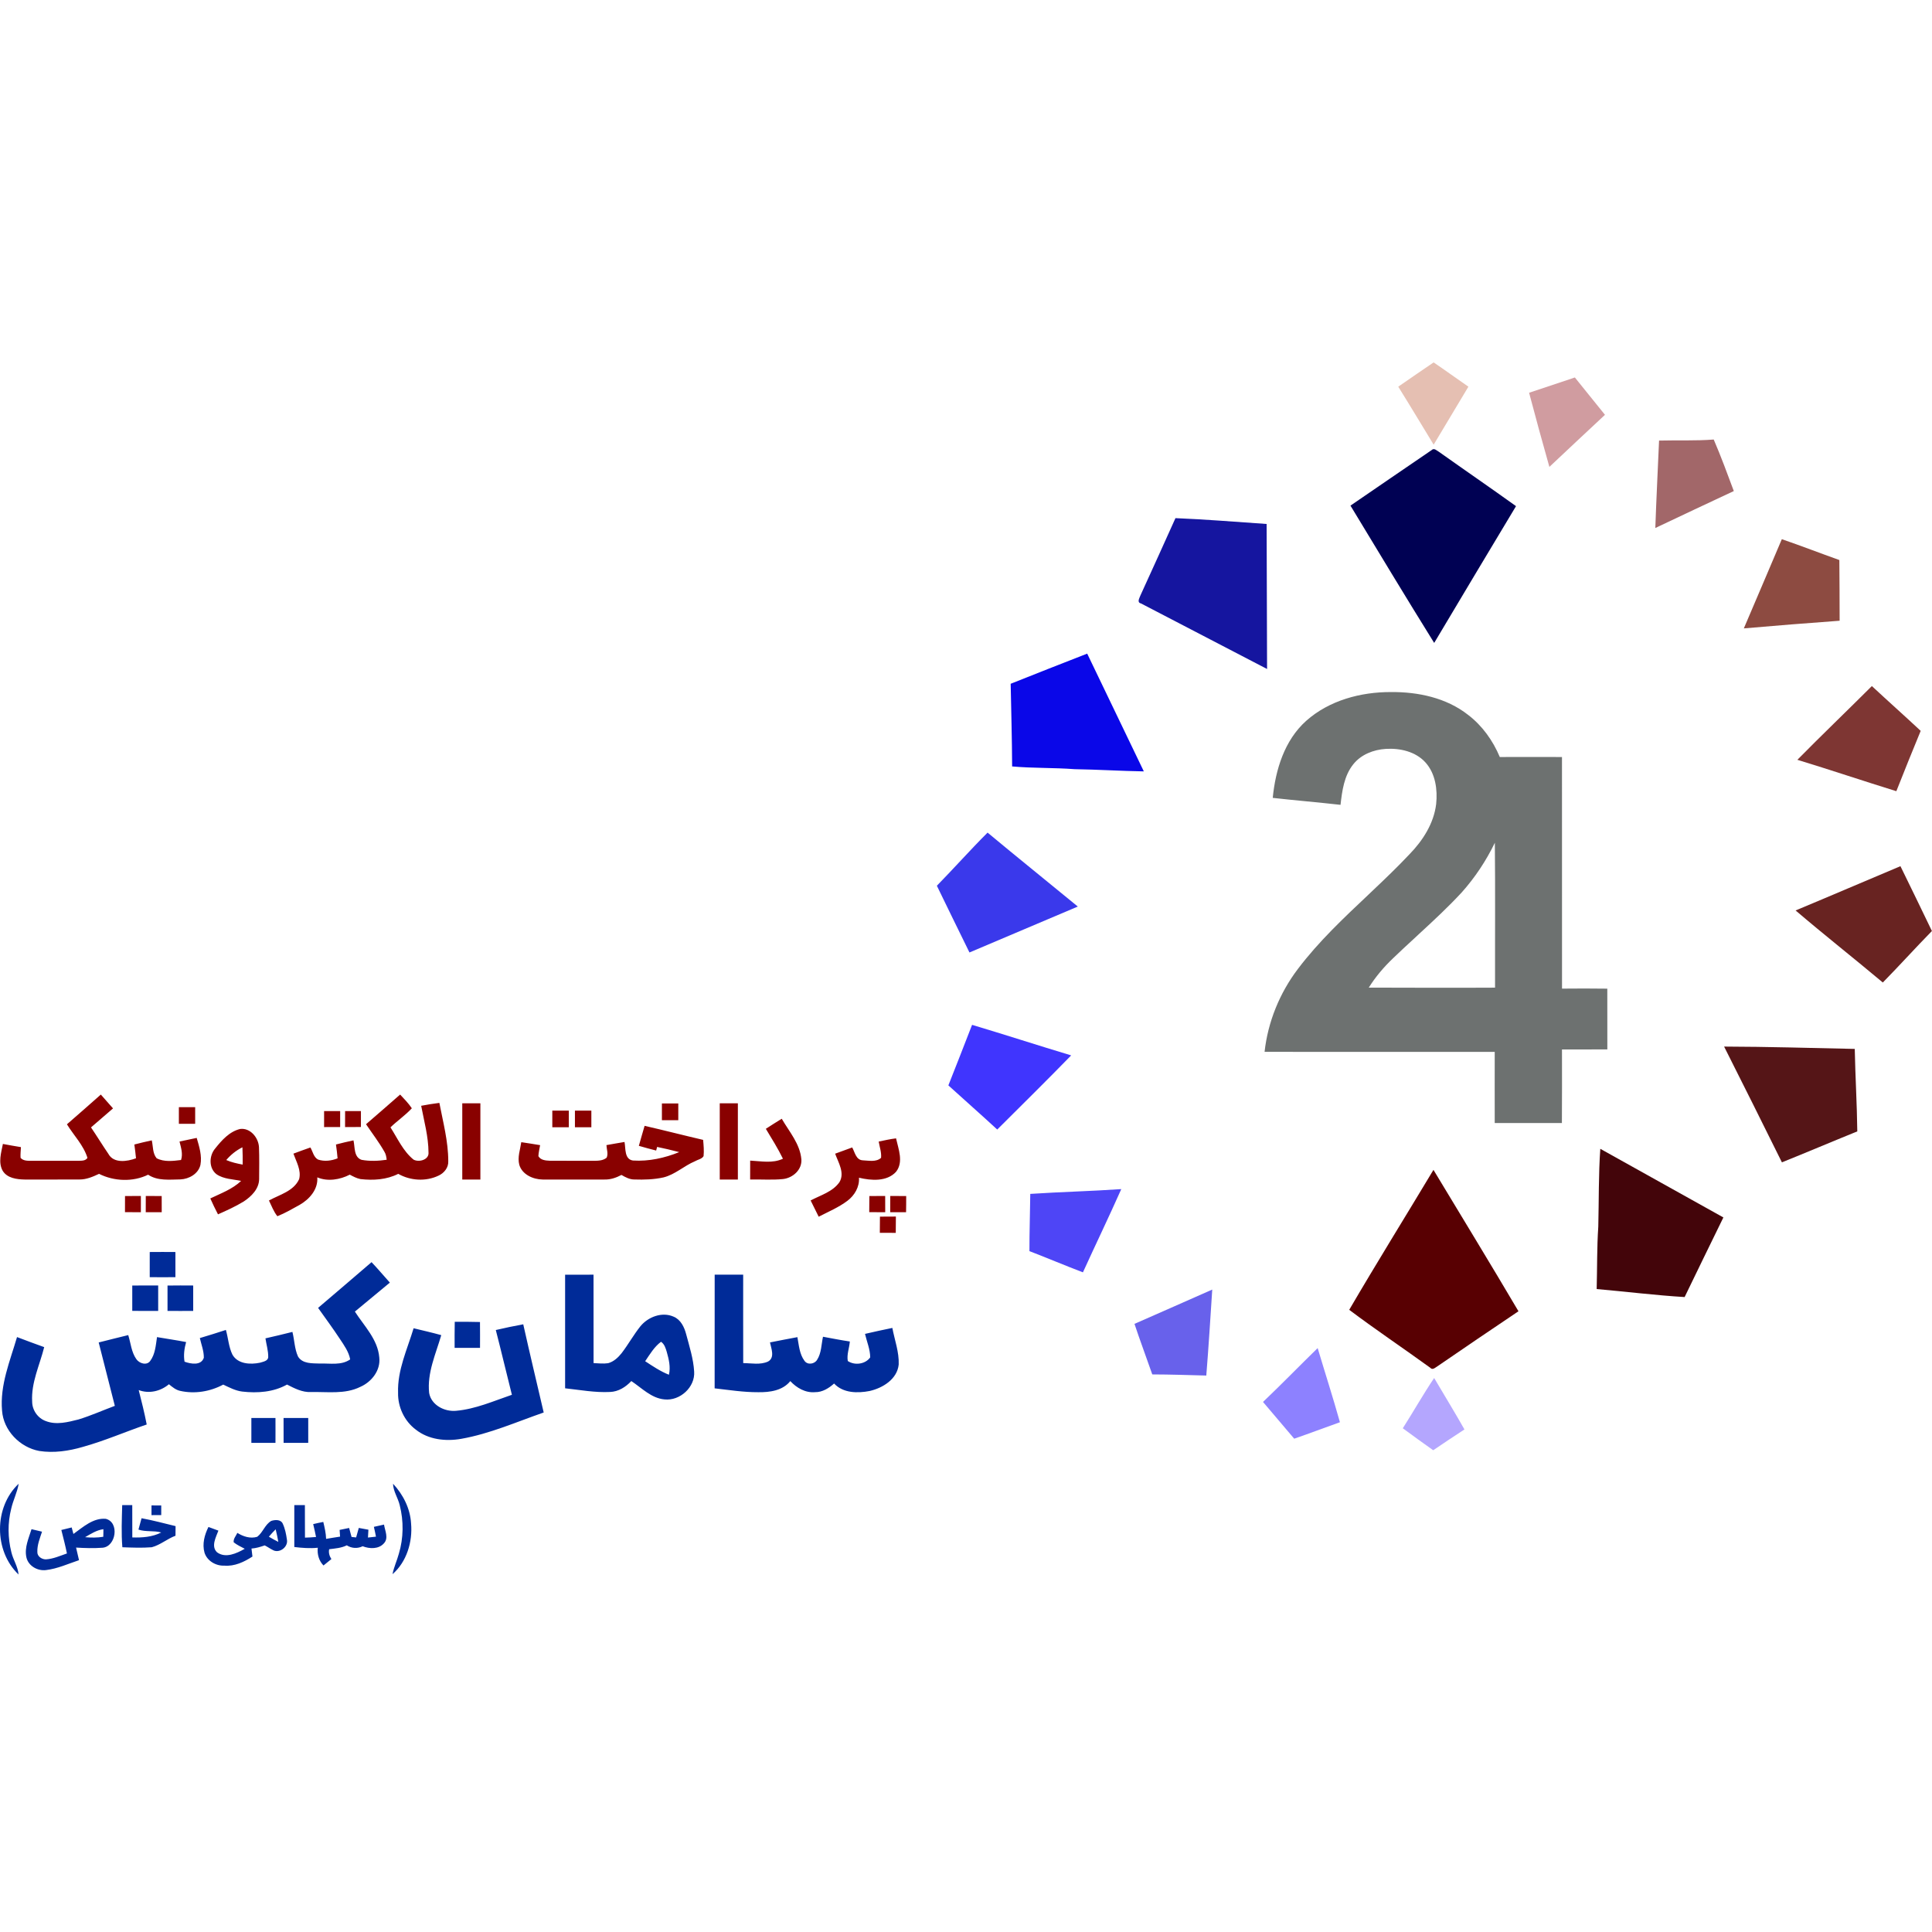
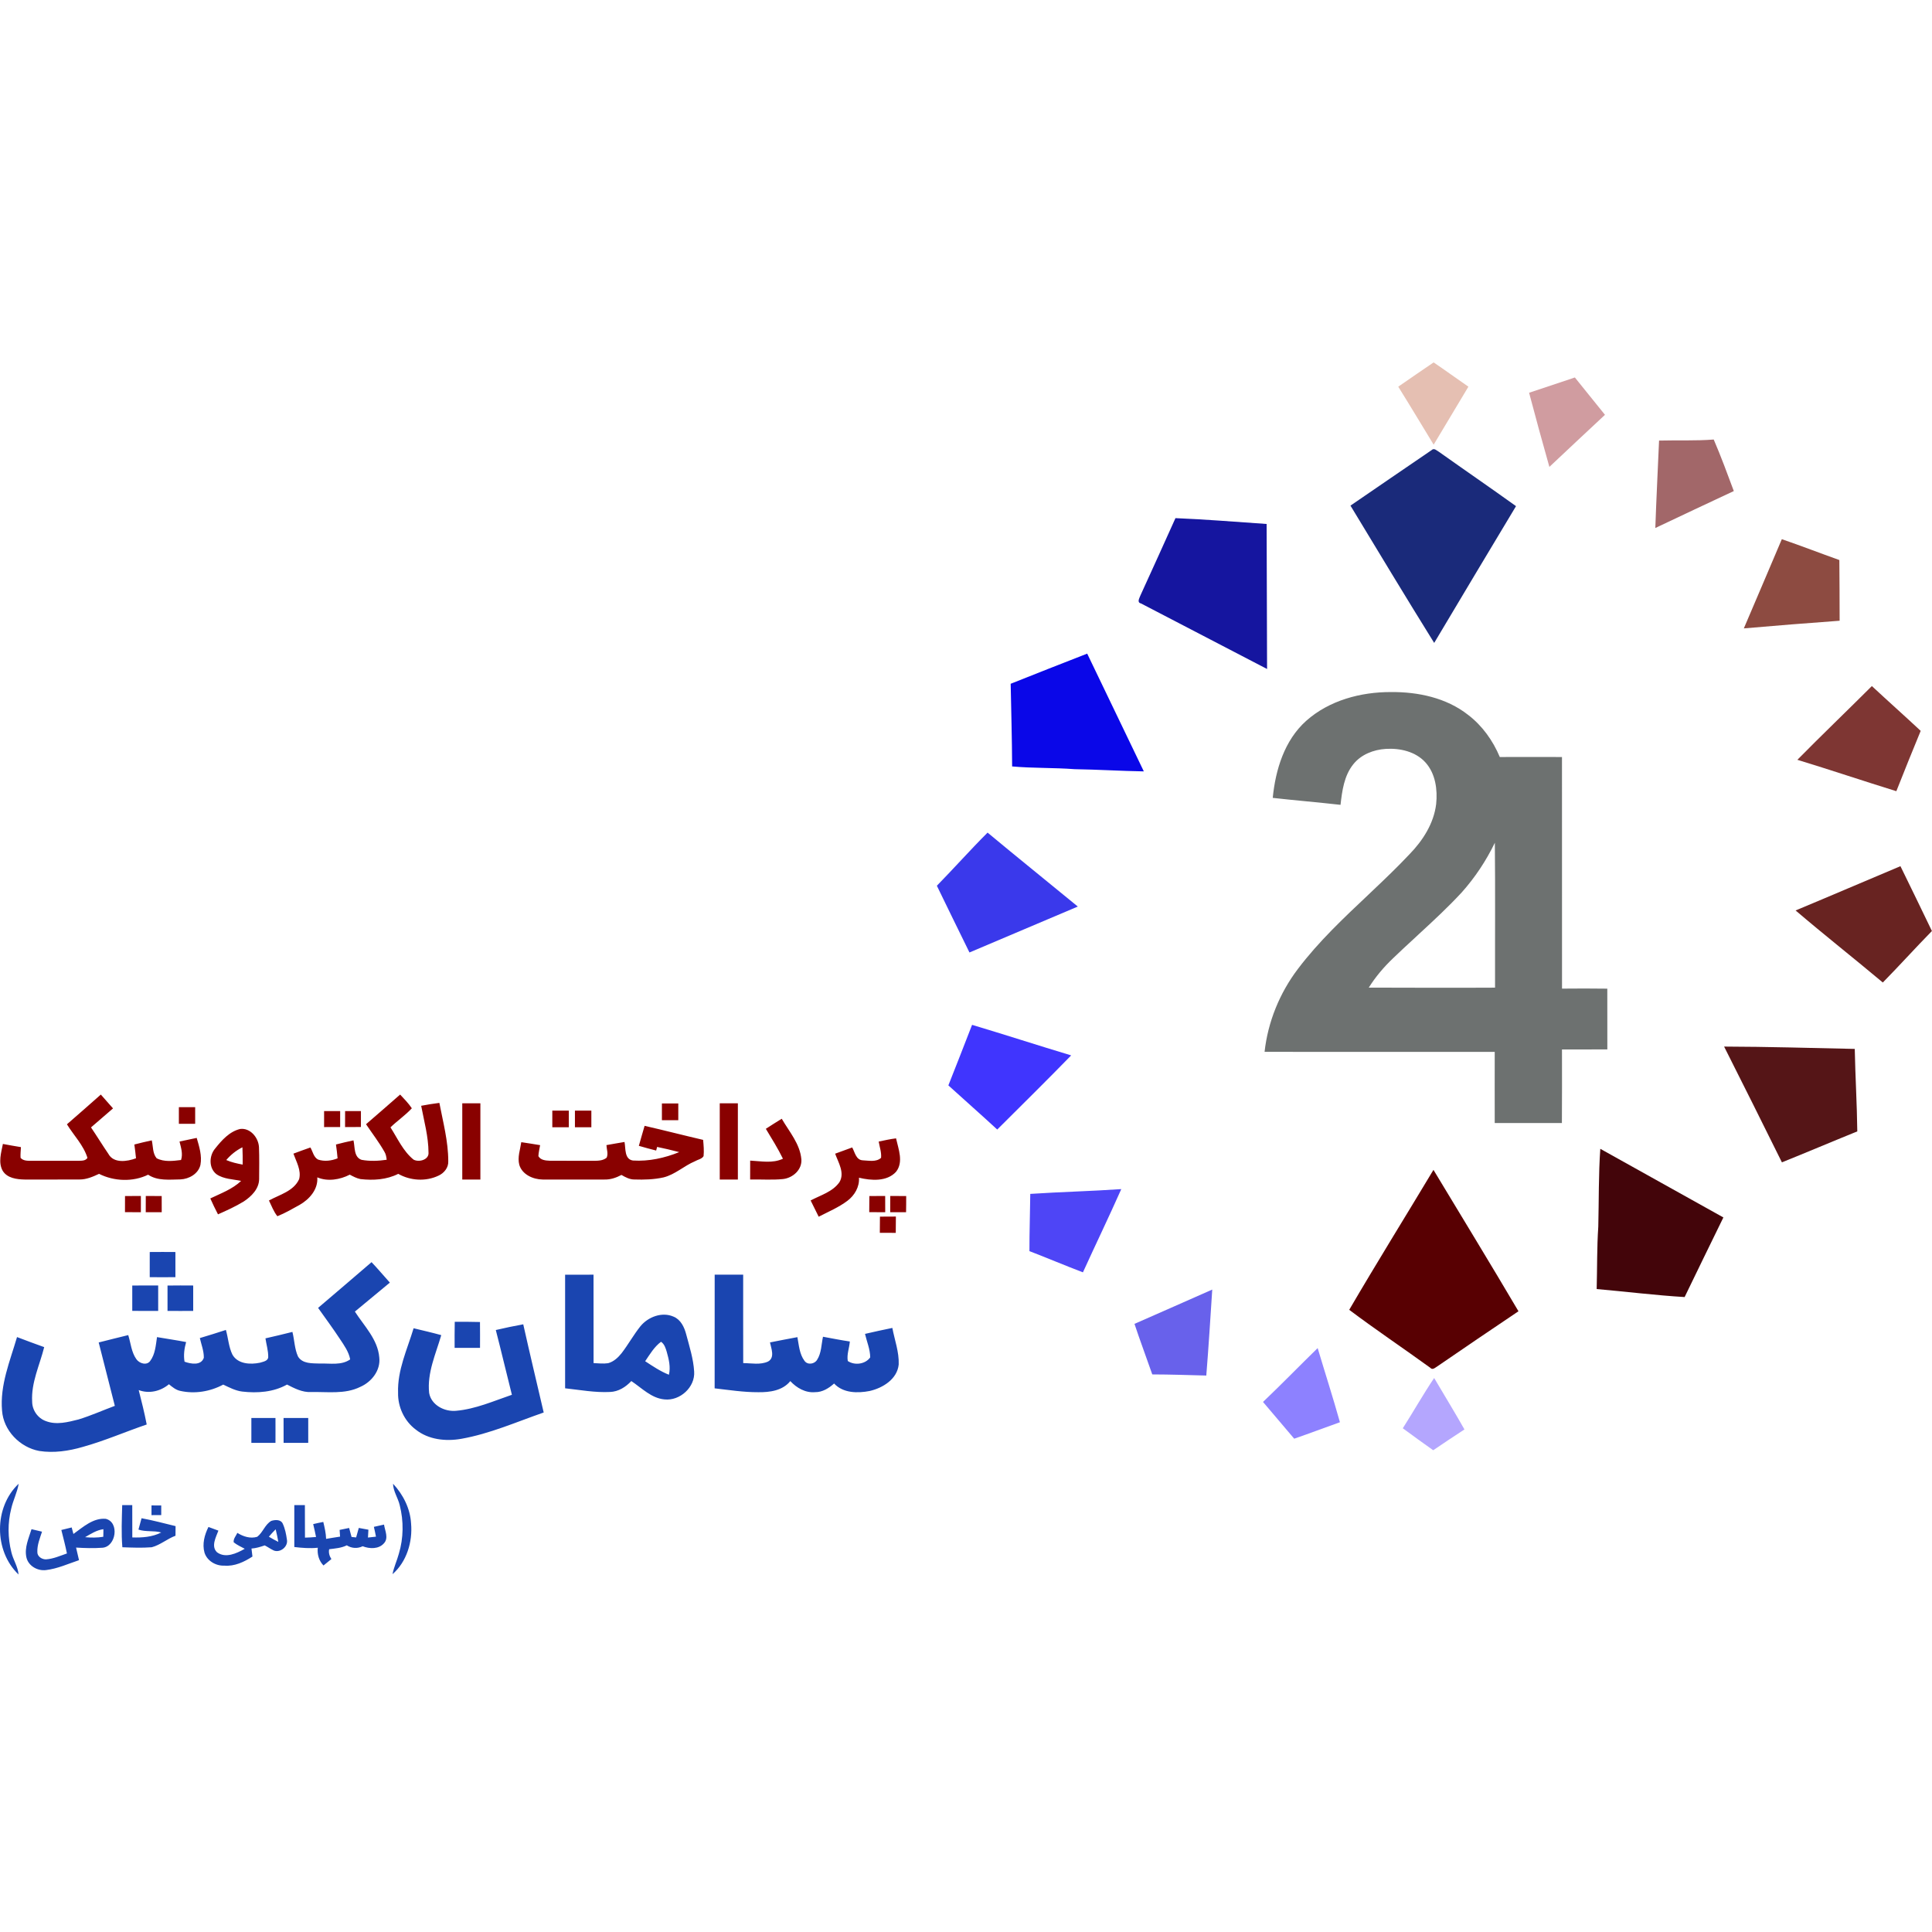
<svg xmlns="http://www.w3.org/2000/svg" width="48" height="48" viewBox="0 0 48 48" fill="none">
  <path fill-rule="evenodd" clip-rule="evenodd" d="M36.472 17.759C36.826 18.028 37.091 18.4 37.262 18.808C37.777 18.806 38.291 18.806 38.807 18.808C38.809 20.726 38.806 22.644 38.808 24.562C39.183 24.559 39.558 24.557 39.933 24.563C39.934 25.066 39.934 25.569 39.934 26.072C39.558 26.075 39.182 26.072 38.807 26.074C38.807 26.683 38.81 27.292 38.805 27.901C38.249 27.901 37.693 27.902 37.136 27.901C37.134 27.312 37.136 26.723 37.136 26.134C35.23 26.133 33.324 26.135 31.418 26.133C31.5 25.388 31.793 24.67 32.246 24.073C32.761 23.392 33.382 22.809 34.001 22.225L34.11 22.121C34.419 21.829 34.726 21.534 35.017 21.225C35.35 20.883 35.623 20.458 35.681 19.976C35.718 19.619 35.665 19.222 35.418 18.946C35.173 18.672 34.783 18.584 34.43 18.606C34.124 18.625 33.813 18.746 33.62 18.991C33.394 19.274 33.344 19.647 33.305 19.996C32.745 19.933 32.182 19.886 31.621 19.823C31.689 19.125 31.912 18.392 32.451 17.91C33.022 17.401 33.807 17.191 34.56 17.194C35.232 17.188 35.935 17.337 36.472 17.759ZM37.139 20.938C36.923 21.385 36.646 21.802 36.315 22.173C35.981 22.534 35.62 22.869 35.258 23.202L35.114 23.336C34.945 23.491 34.776 23.648 34.611 23.807C34.382 24.025 34.175 24.268 34.007 24.537C35.052 24.539 36.098 24.544 37.144 24.538C37.143 24.178 37.144 23.818 37.144 23.458L37.145 22.738C37.146 22.138 37.145 21.538 37.139 20.938Z" fill="#6D7170" />
  <path fill-rule="evenodd" clip-rule="evenodd" d="M34.739 9.607C35.031 9.404 35.325 9.204 35.618 9.004C35.909 9.201 36.193 9.408 36.482 9.607C36.195 10.088 35.908 10.568 35.619 11.048C35.326 10.567 35.037 10.084 34.739 9.607Z" fill="#E5BFB2" />
  <path fill-rule="evenodd" clip-rule="evenodd" d="M37.99 9.758C38.369 9.631 38.749 9.507 39.127 9.378C39.375 9.689 39.627 9.995 39.875 10.306C39.414 10.736 38.953 11.167 38.494 11.6C38.321 10.987 38.152 10.374 37.99 9.758Z" fill="#D09CA0" />
  <path fill-rule="evenodd" clip-rule="evenodd" d="M41.219 10.946C41.672 10.934 42.125 10.955 42.577 10.92C42.758 11.34 42.916 11.771 43.076 12.2C42.425 12.503 41.776 12.811 41.126 13.118C41.151 12.394 41.188 11.671 41.219 10.946Z" fill="#A26769" />
  <path fill-rule="evenodd" clip-rule="evenodd" d="M44.269 13.396C44.748 13.56 45.221 13.744 45.698 13.914C45.702 14.416 45.705 14.919 45.705 15.422C44.911 15.48 44.117 15.543 43.325 15.612C43.638 14.873 43.958 14.136 44.269 13.396Z" fill="#8D4B41" />
  <path fill-rule="evenodd" clip-rule="evenodd" d="M44.655 18.877C45.265 18.259 45.892 17.658 46.506 17.045C46.907 17.419 47.318 17.783 47.719 18.158C47.513 18.656 47.312 19.156 47.114 19.657C46.293 19.403 45.478 19.128 44.655 18.877Z" fill="#7E3633" />
  <path fill-rule="evenodd" clip-rule="evenodd" d="M44.611 22.62C45.481 22.258 46.347 21.885 47.216 21.52C47.477 22.057 47.741 22.592 47.998 23.131C47.585 23.552 47.191 23.99 46.778 24.41C46.06 23.808 45.323 23.228 44.611 22.62Z" fill="#682321" />
  <path fill-rule="evenodd" clip-rule="evenodd" d="M42.835 26.002C43.918 26.005 44.999 26.037 46.081 26.06C46.094 26.743 46.136 27.425 46.144 28.109C45.518 28.362 44.898 28.627 44.271 28.878C43.796 27.917 43.317 26.959 42.835 26.002Z" fill="#551517" />
  <path fill-rule="evenodd" clip-rule="evenodd" d="M39.709 30.475C39.725 29.831 39.714 29.185 39.759 28.542C40.777 29.112 41.799 29.677 42.817 30.247C42.496 30.906 42.172 31.564 41.854 32.225C41.124 32.181 40.398 32.09 39.669 32.026C39.683 31.509 39.674 30.991 39.709 30.475Z" fill="#43050A" />
  <path fill-rule="evenodd" clip-rule="evenodd" d="M33.521 32.542C34.203 31.375 34.918 30.225 35.614 29.065C36.319 30.235 37.032 31.401 37.726 32.578C37.05 33.031 36.378 33.489 35.707 33.949C35.656 33.979 35.59 34.047 35.535 33.982C34.867 33.498 34.179 33.037 33.521 32.542Z" fill="#580002" />
  <path fill-rule="evenodd" clip-rule="evenodd" d="M1.663 27.933C1.945 27.688 2.226 27.442 2.505 27.194C2.605 27.309 2.706 27.424 2.808 27.538C2.626 27.696 2.443 27.852 2.261 28.01C2.408 28.226 2.544 28.45 2.692 28.666C2.823 28.91 3.161 28.859 3.379 28.777C3.369 28.663 3.353 28.549 3.338 28.435C3.482 28.398 3.626 28.362 3.771 28.332C3.805 28.48 3.789 28.655 3.892 28.777C4.077 28.873 4.299 28.845 4.498 28.82C4.549 28.667 4.497 28.511 4.46 28.361C4.602 28.331 4.745 28.302 4.887 28.271C4.95 28.487 5.022 28.713 4.98 28.94C4.929 29.163 4.697 29.293 4.482 29.302C4.212 29.305 3.917 29.344 3.68 29.185C3.303 29.37 2.834 29.351 2.461 29.164C2.308 29.235 2.149 29.305 1.977 29.304C1.522 29.307 1.068 29.304 0.613 29.305C0.417 29.301 0.179 29.272 0.067 29.088C-0.049 28.882 0.03 28.637 0.072 28.421C0.221 28.448 0.37 28.477 0.52 28.5C0.516 28.588 0.505 28.677 0.511 28.766C0.581 28.846 0.692 28.839 0.789 28.84C1.17 28.839 1.552 28.839 1.933 28.84C2.017 28.836 2.12 28.849 2.173 28.767C2.075 28.451 1.833 28.21 1.663 27.933ZM9.094 27.931C9.378 27.688 9.659 27.44 9.941 27.194C10.043 27.303 10.148 27.41 10.232 27.535C10.071 27.709 9.872 27.844 9.701 28.009C9.878 28.284 10.015 28.6 10.274 28.81C10.406 28.884 10.665 28.815 10.646 28.631C10.644 28.238 10.537 27.857 10.464 27.473C10.614 27.445 10.764 27.419 10.916 27.401C11.008 27.88 11.137 28.358 11.137 28.849C11.146 29.008 11.033 29.146 10.894 29.209C10.577 29.359 10.197 29.335 9.894 29.164C9.604 29.311 9.274 29.33 8.956 29.294C8.86 29.275 8.775 29.229 8.69 29.184C8.447 29.309 8.14 29.361 7.883 29.251C7.905 29.551 7.688 29.795 7.444 29.935C7.263 30.035 7.083 30.14 6.891 30.217C6.798 30.101 6.747 29.958 6.682 29.826C6.947 29.68 7.297 29.595 7.432 29.295C7.489 29.074 7.362 28.864 7.29 28.662C7.43 28.609 7.571 28.558 7.712 28.509C7.771 28.609 7.792 28.751 7.902 28.809C8.06 28.862 8.234 28.84 8.387 28.779C8.378 28.664 8.363 28.549 8.347 28.435C8.491 28.398 8.636 28.362 8.782 28.332C8.821 28.496 8.786 28.75 8.984 28.816C9.189 28.854 9.401 28.844 9.607 28.814C9.599 28.743 9.587 28.671 9.548 28.61C9.413 28.373 9.246 28.157 9.094 27.931ZM11.485 27.411C11.635 27.41 11.785 27.41 11.935 27.411C11.936 28.042 11.936 28.674 11.935 29.305C11.785 29.305 11.635 29.305 11.485 29.305C11.484 28.674 11.484 28.042 11.485 27.411ZM16.445 27.415C16.58 27.414 16.716 27.414 16.852 27.415C16.853 27.554 16.853 27.692 16.852 27.831C16.716 27.831 16.58 27.831 16.445 27.831C16.444 27.692 16.444 27.554 16.445 27.415ZM17.882 27.411C18.032 27.41 18.182 27.41 18.332 27.411C18.333 28.042 18.333 28.674 18.332 29.305C18.182 29.305 18.032 29.305 17.882 29.305C17.881 28.674 17.882 28.042 17.882 27.411ZM4.444 27.507C4.579 27.506 4.714 27.506 4.849 27.507C4.85 27.645 4.85 27.782 4.849 27.92C4.714 27.921 4.579 27.921 4.444 27.921C4.443 27.783 4.443 27.645 4.444 27.507ZM8.052 27.605C8.185 27.604 8.318 27.604 8.451 27.605C8.452 27.737 8.452 27.869 8.451 28.001C8.318 28.002 8.185 28.002 8.052 28.002C8.052 27.869 8.052 27.737 8.052 27.605ZM8.574 27.604C8.705 27.604 8.836 27.604 8.967 27.605C8.967 27.737 8.967 27.869 8.967 28C8.835 28.002 8.705 28.002 8.573 28.002C8.573 27.869 8.573 27.737 8.574 27.604ZM13.722 27.593C13.858 27.592 13.995 27.592 14.132 27.593C14.132 27.731 14.132 27.869 14.132 28.007C13.995 28.007 13.858 28.007 13.722 28.006C13.721 27.869 13.721 27.731 13.722 27.593ZM14.284 27.593C14.42 27.592 14.556 27.592 14.692 27.593C14.692 27.731 14.692 27.869 14.692 28.006C14.556 28.007 14.42 28.007 14.284 28.007C14.283 27.869 14.283 27.731 14.284 27.593ZM19.027 28.045C19.157 27.96 19.289 27.877 19.422 27.795C19.609 28.117 19.878 28.421 19.91 28.806C19.927 29.064 19.697 29.265 19.456 29.293C19.184 29.321 18.91 29.298 18.637 29.305C18.636 29.148 18.636 28.991 18.638 28.835C18.908 28.848 19.197 28.91 19.452 28.788C19.326 28.532 19.175 28.289 19.027 28.045ZM16.015 27.971C16.5 28.082 16.983 28.207 17.469 28.32C17.481 28.454 17.494 28.59 17.48 28.724C17.435 28.798 17.334 28.81 17.264 28.852C16.995 28.965 16.774 29.18 16.486 29.252C16.249 29.305 16.004 29.312 15.761 29.304C15.644 29.305 15.538 29.248 15.44 29.191C15.31 29.26 15.168 29.309 15.019 29.305C14.507 29.305 13.994 29.306 13.482 29.305C13.245 29.302 12.975 29.183 12.902 28.941C12.852 28.752 12.924 28.562 12.951 28.377C13.107 28.398 13.263 28.427 13.419 28.451C13.403 28.542 13.381 28.632 13.376 28.724C13.43 28.823 13.556 28.834 13.656 28.838C14.009 28.842 14.361 28.837 14.713 28.84C14.836 28.839 14.972 28.845 15.072 28.763C15.117 28.663 15.071 28.552 15.067 28.45C15.217 28.425 15.366 28.395 15.516 28.372C15.547 28.531 15.509 28.803 15.727 28.833C16.119 28.858 16.512 28.771 16.875 28.624C16.693 28.576 16.51 28.533 16.326 28.495C16.32 28.518 16.308 28.562 16.302 28.585C16.157 28.549 16.014 28.509 15.872 28.468C15.92 28.302 15.965 28.136 16.015 27.971ZM5.346 28.534C5.509 28.33 5.701 28.112 5.966 28.049C6.218 28.017 6.419 28.262 6.434 28.497C6.445 28.762 6.439 29.029 6.438 29.295C6.435 29.539 6.244 29.727 6.053 29.852C5.85 29.975 5.634 30.074 5.416 30.17C5.349 30.04 5.284 29.909 5.225 29.775C5.489 29.648 5.774 29.545 5.991 29.339C5.785 29.296 5.558 29.296 5.38 29.174C5.183 29.023 5.193 28.713 5.346 28.534ZM21.831 28.362C21.974 28.332 22.116 28.3 22.262 28.282C22.321 28.549 22.453 28.868 22.263 29.112C22.034 29.363 21.641 29.332 21.341 29.26C21.356 29.488 21.232 29.699 21.055 29.833C20.836 29.998 20.582 30.104 20.34 30.229C20.275 30.094 20.206 29.96 20.14 29.825C20.388 29.693 20.688 29.611 20.856 29.37C20.993 29.14 20.829 28.884 20.749 28.663C20.89 28.61 21.031 28.559 21.173 28.508C21.238 28.625 21.267 28.82 21.435 28.828C21.584 28.834 21.769 28.877 21.89 28.766C21.903 28.628 21.853 28.496 21.831 28.362ZM5.621 28.821C5.733 28.69 5.868 28.581 6.023 28.504C6.03 28.647 6.03 28.791 6.029 28.934C5.89 28.908 5.751 28.877 5.621 28.821ZM3.106 29.715C3.237 29.714 3.368 29.714 3.5 29.714C3.501 29.849 3.501 29.983 3.5 30.117C3.369 30.117 3.237 30.117 3.105 30.116C3.105 29.982 3.105 29.849 3.106 29.715ZM3.621 30.117C3.62 29.983 3.62 29.849 3.622 29.714C3.753 29.714 3.885 29.714 4.017 29.715C4.018 29.849 4.018 29.983 4.018 30.117C3.886 30.117 3.753 30.117 3.621 30.117ZM21.599 29.715C21.73 29.714 21.861 29.714 21.992 29.714C21.993 29.849 21.993 29.983 21.993 30.117C21.86 30.117 21.728 30.117 21.596 30.116C21.597 29.982 21.598 29.849 21.599 29.715ZM22.118 29.714C22.25 29.714 22.382 29.714 22.514 29.715C22.515 29.849 22.513 29.983 22.511 30.117C22.38 30.117 22.248 30.117 22.117 30.117C22.117 29.983 22.117 29.848 22.118 29.714ZM21.862 30.227C21.994 30.225 22.126 30.224 22.258 30.225C22.258 30.36 22.256 30.495 22.255 30.63C22.123 30.63 21.991 30.63 21.859 30.629C21.859 30.495 21.86 30.361 21.862 30.227Z" fill="#890100" />
-   <path fill-rule="evenodd" clip-rule="evenodd" d="M35.568 11.183C35.63 11.12 35.698 11.197 35.755 11.229C36.39 11.68 37.033 12.121 37.665 12.575C36.987 13.707 36.306 14.838 35.632 15.973C34.928 14.842 34.242 13.701 33.552 12.562C34.225 12.104 34.894 11.639 35.568 11.183Z" fill="#000153" />
+   <path fill-rule="evenodd" clip-rule="evenodd" d="M35.568 11.183C35.63 11.12 35.698 11.197 35.755 11.229C36.39 11.68 37.033 12.121 37.665 12.575C36.987 13.707 36.306 14.838 35.632 15.973C34.928 14.842 34.242 13.701 33.552 12.562C34.225 12.104 34.894 11.639 35.568 11.183Z" fill="#1A2A7A" />
  <path fill-rule="evenodd" clip-rule="evenodd" d="M29.204 12.873C29.96 12.903 30.714 12.967 31.469 13.018C31.472 14.219 31.477 15.42 31.48 16.621C30.435 16.078 29.391 15.535 28.347 14.992C28.241 14.968 28.308 14.863 28.331 14.799C28.623 14.158 28.916 13.516 29.204 12.873Z" fill="#15159F" />
  <path fill-rule="evenodd" clip-rule="evenodd" d="M25.11 16.988C25.743 16.738 26.375 16.484 27.011 16.239C27.48 17.214 27.948 18.19 28.418 19.165C27.845 19.155 27.273 19.119 26.7 19.11C26.183 19.071 25.663 19.088 25.146 19.042C25.143 18.357 25.123 17.673 25.11 16.988Z" fill="#0A07E8" />
  <path fill-rule="evenodd" clip-rule="evenodd" d="M23.276 22.006C23.702 21.571 24.105 21.116 24.536 20.686C25.278 21.304 26.032 21.909 26.778 22.523C25.879 22.9 24.985 23.287 24.086 23.664C23.815 23.112 23.544 22.559 23.276 22.006Z" fill="#3A39EB" />
  <path fill-rule="evenodd" clip-rule="evenodd" d="M24.151 25.462C24.974 25.708 25.791 25.974 26.613 26.221C26.008 26.842 25.39 27.451 24.776 28.063C24.376 27.693 23.965 27.334 23.562 26.966C23.761 26.466 23.956 25.964 24.151 25.462Z" fill="#4035FE" />
  <path fill-rule="evenodd" clip-rule="evenodd" d="M25.597 29.662C26.35 29.612 27.106 29.595 27.858 29.543C27.55 30.236 27.22 30.92 26.905 31.611C26.46 31.442 26.021 31.255 25.576 31.084C25.575 30.61 25.592 30.136 25.597 29.662Z" fill="#4E45F6" />
  <path fill-rule="evenodd" clip-rule="evenodd" d="M28.186 32.891C28.831 32.609 29.474 32.323 30.118 32.039C30.071 32.751 30.028 33.463 29.97 34.175C29.523 34.163 29.076 34.148 28.628 34.147C28.483 33.728 28.325 33.312 28.186 32.891Z" fill="#6861EB" />
  <path fill-rule="evenodd" clip-rule="evenodd" d="M31.379 34.831C31.839 34.393 32.282 33.937 32.737 33.493C32.92 34.107 33.117 34.718 33.29 35.335C32.911 35.469 32.535 35.613 32.154 35.744C31.897 35.438 31.636 35.136 31.379 34.831Z" fill="#8D81FF" />
  <path fill-rule="evenodd" clip-rule="evenodd" d="M34.852 35.485C35.116 35.072 35.357 34.643 35.631 34.236C35.881 34.662 36.141 35.083 36.384 35.514C36.123 35.682 35.866 35.857 35.608 36.031C35.355 35.85 35.101 35.671 34.852 35.485Z" fill="#B4A6FE" />
-   <path fill-rule="evenodd" clip-rule="evenodd" d="M3.72 31.106C3.933 31.104 4.145 31.104 4.358 31.106C4.358 31.314 4.358 31.522 4.358 31.731C4.145 31.733 3.933 31.733 3.72 31.731C3.72 31.523 3.72 31.314 3.72 31.106ZM7.903 32.494C8.345 32.115 8.791 31.739 9.231 31.358C9.388 31.522 9.533 31.698 9.686 31.866C9.396 32.106 9.106 32.346 8.817 32.586C9.049 32.946 9.386 33.277 9.423 33.725C9.46 34.046 9.233 34.334 8.95 34.457C8.57 34.646 8.134 34.575 7.726 34.585C7.51 34.595 7.317 34.494 7.131 34.399C6.795 34.588 6.395 34.617 6.018 34.573C5.848 34.552 5.697 34.471 5.546 34.4C5.221 34.574 4.838 34.637 4.477 34.556C4.368 34.533 4.281 34.46 4.197 34.391C3.991 34.565 3.704 34.634 3.446 34.536C3.519 34.819 3.589 35.104 3.645 35.391C3.114 35.572 2.598 35.798 2.057 35.948C1.708 36.05 1.338 36.105 0.976 36.049C0.495 35.96 0.086 35.541 0.051 35.047C-0.005 34.414 0.249 33.814 0.423 33.219C0.647 33.306 0.873 33.387 1.098 33.469C0.986 33.917 0.771 34.351 0.799 34.823C0.799 35.034 0.939 35.235 1.138 35.306C1.402 35.409 1.688 35.332 1.951 35.266C2.258 35.172 2.552 35.04 2.853 34.928C2.722 34.402 2.583 33.879 2.452 33.353C2.696 33.289 2.941 33.232 3.186 33.17C3.249 33.369 3.263 33.592 3.387 33.767C3.46 33.874 3.645 33.934 3.732 33.812C3.858 33.642 3.87 33.422 3.901 33.22C4.142 33.262 4.384 33.296 4.624 33.343C4.58 33.501 4.556 33.667 4.585 33.831C4.74 33.887 4.995 33.934 5.064 33.734C5.067 33.566 5.002 33.406 4.965 33.244C5.182 33.181 5.397 33.111 5.612 33.042C5.671 33.245 5.681 33.464 5.775 33.656C5.909 33.892 6.223 33.906 6.46 33.856C6.534 33.832 6.657 33.816 6.664 33.719C6.667 33.56 6.618 33.406 6.595 33.251C6.819 33.2 7.042 33.148 7.265 33.091C7.316 33.292 7.317 33.509 7.403 33.7C7.513 33.888 7.76 33.87 7.949 33.877C8.201 33.868 8.478 33.929 8.7 33.774C8.665 33.584 8.55 33.425 8.446 33.268C8.273 33.005 8.085 32.751 7.903 32.494ZM14.04 31.67C14.275 31.668 14.511 31.669 14.746 31.669C14.747 32.401 14.746 33.133 14.747 33.866C14.868 33.871 14.989 33.886 15.11 33.868C15.247 33.83 15.356 33.729 15.443 33.62C15.609 33.404 15.742 33.162 15.912 32.949C16.104 32.717 16.447 32.585 16.735 32.712C16.913 32.785 17.002 32.973 17.048 33.15C17.129 33.455 17.227 33.759 17.246 34.075C17.274 34.465 16.892 34.81 16.509 34.768C16.182 34.739 15.945 34.484 15.685 34.312C15.546 34.461 15.364 34.576 15.156 34.583C14.782 34.602 14.411 34.532 14.04 34.492C14.04 33.551 14.04 32.611 14.04 31.67ZM17.756 31.669C17.991 31.669 18.228 31.669 18.464 31.669C18.465 32.402 18.462 33.134 18.465 33.866C18.67 33.867 18.891 33.916 19.084 33.826C19.257 33.728 19.161 33.502 19.13 33.352C19.356 33.306 19.584 33.264 19.811 33.221C19.849 33.42 19.861 33.64 19.987 33.809C20.062 33.918 20.235 33.893 20.3 33.785C20.41 33.615 20.405 33.403 20.447 33.211C20.669 33.252 20.89 33.296 21.114 33.329C21.102 33.49 21.034 33.651 21.063 33.814C21.233 33.929 21.499 33.895 21.62 33.724C21.619 33.523 21.536 33.334 21.491 33.14C21.716 33.087 21.943 33.039 22.17 32.992C22.227 33.294 22.34 33.591 22.328 33.901C22.291 34.265 21.932 34.485 21.605 34.559C21.306 34.617 20.946 34.614 20.723 34.373C20.591 34.491 20.431 34.591 20.249 34.588C20.011 34.609 19.792 34.482 19.635 34.313C19.444 34.55 19.125 34.593 18.84 34.589C18.476 34.591 18.116 34.534 17.755 34.493C17.756 33.552 17.755 32.61 17.756 31.669ZM3.286 31.939C3.5 31.936 3.715 31.937 3.93 31.937C3.93 32.148 3.93 32.359 3.93 32.57C3.715 32.57 3.5 32.571 3.286 32.568C3.286 32.358 3.286 32.148 3.286 31.939ZM4.162 31.939C4.374 31.936 4.587 31.936 4.8 31.938C4.8 32.148 4.8 32.358 4.8 32.569C4.587 32.571 4.374 32.571 4.162 32.569C4.162 32.358 4.162 32.149 4.162 31.939ZM11.295 33.487C11.295 33.272 11.293 33.056 11.298 32.84C11.507 32.84 11.716 32.838 11.925 32.845C11.928 33.059 11.926 33.273 11.926 33.487C11.716 33.488 11.505 33.488 11.295 33.487ZM12.318 33.044C12.544 32.991 12.771 32.944 13 32.902C13.163 33.633 13.338 34.362 13.508 35.093C12.831 35.328 12.169 35.622 11.46 35.747C11.074 35.815 10.644 35.769 10.329 35.517C10.046 35.306 9.882 34.954 9.89 34.602C9.871 34.041 10.118 33.525 10.276 33C10.505 33.056 10.736 33.108 10.963 33.171C10.827 33.639 10.608 34.109 10.662 34.608C10.715 34.91 11.043 35.077 11.329 35.051C11.814 35.009 12.263 34.808 12.718 34.653C12.582 34.117 12.456 33.578 12.318 33.044ZM16.029 33.819C16.146 33.647 16.254 33.462 16.423 33.336C16.508 33.393 16.538 33.496 16.566 33.589C16.617 33.772 16.665 33.965 16.619 34.155C16.407 34.071 16.218 33.943 16.029 33.819ZM6.245 35.23C6.445 35.23 6.644 35.23 6.844 35.23C6.844 35.436 6.846 35.642 6.844 35.848C6.644 35.848 6.445 35.848 6.245 35.848C6.244 35.642 6.244 35.436 6.245 35.23ZM7.045 35.23C7.25 35.23 7.454 35.229 7.658 35.23C7.658 35.436 7.659 35.642 7.658 35.847C7.454 35.848 7.25 35.848 7.046 35.848C7.045 35.642 7.045 35.436 7.045 35.23ZM9.931 37.396C9.888 37.214 9.77 37.053 9.765 36.863C10.016 37.132 10.192 37.479 10.213 37.85C10.254 38.306 10.104 38.804 9.752 39.11C9.785 38.935 9.863 38.774 9.909 38.603C10.027 38.213 10.031 37.79 9.931 37.396ZM0.461 39.118C-0.154 38.535 -0.154 37.443 0.464 36.863C0.429 37.078 0.325 37.273 0.278 37.486C0.188 37.838 0.194 38.21 0.282 38.562C0.326 38.752 0.445 38.92 0.461 39.118ZM3.036 37.394C3.119 37.393 3.203 37.393 3.286 37.394C3.287 37.661 3.286 37.929 3.287 38.197C3.531 38.205 3.784 38.188 4.006 38.074C3.82 38.021 3.624 38.065 3.44 38.002C3.465 37.908 3.492 37.814 3.517 37.72C3.801 37.772 4.081 37.848 4.362 37.916C4.361 37.995 4.361 38.075 4.36 38.155C4.154 38.231 3.983 38.385 3.77 38.441C3.527 38.46 3.283 38.45 3.04 38.441C3.011 38.093 3.027 37.743 3.036 37.394ZM3.764 37.402C3.844 37.402 3.925 37.402 4.006 37.403C4.006 37.482 4.006 37.562 4.006 37.642C3.925 37.642 3.845 37.642 3.764 37.643C3.764 37.562 3.764 37.482 3.764 37.402ZM7.312 38.435C7.311 38.088 7.311 37.741 7.312 37.394C7.399 37.393 7.487 37.393 7.575 37.394C7.577 37.663 7.574 37.932 7.577 38.202C7.669 38.199 7.76 38.195 7.852 38.186C7.832 38.079 7.806 37.973 7.781 37.866C7.864 37.846 7.948 37.828 8.032 37.812C8.065 37.951 8.098 38.09 8.102 38.233C8.217 38.212 8.333 38.196 8.449 38.177C8.445 38.121 8.442 38.065 8.438 38.01C8.517 37.994 8.595 37.977 8.674 37.962C8.694 38.036 8.713 38.11 8.734 38.185C8.772 38.188 8.81 38.192 8.848 38.197C8.872 38.118 8.893 38.04 8.914 37.961C8.994 37.975 9.073 37.991 9.153 38.005C9.149 38.07 9.145 38.135 9.142 38.2C9.208 38.194 9.275 38.186 9.341 38.178C9.325 38.096 9.308 38.014 9.289 37.934C9.373 37.915 9.457 37.896 9.541 37.878C9.563 38.028 9.661 38.212 9.539 38.343C9.408 38.492 9.181 38.483 9.01 38.416C8.882 38.479 8.736 38.47 8.616 38.393C8.48 38.461 8.326 38.471 8.178 38.49C8.159 38.578 8.186 38.661 8.233 38.735C8.168 38.788 8.103 38.841 8.037 38.894C7.922 38.776 7.878 38.615 7.895 38.453C7.701 38.474 7.505 38.458 7.312 38.435ZM1.824 38.111C2.062 37.941 2.317 37.706 2.629 37.735C2.973 37.821 2.884 38.423 2.548 38.453C2.329 38.469 2.109 38.463 1.89 38.449C1.915 38.552 1.94 38.657 1.963 38.762C1.693 38.852 1.43 38.974 1.144 39.008C0.934 39.036 0.7 38.904 0.655 38.688C0.604 38.448 0.714 38.216 0.783 37.992C0.87 38.012 0.957 38.032 1.044 38.054C0.992 38.217 0.922 38.381 0.928 38.556C0.922 38.667 1.038 38.743 1.14 38.742C1.323 38.731 1.492 38.654 1.663 38.595C1.623 38.399 1.573 38.205 1.524 38.012C1.61 37.991 1.695 37.969 1.781 37.949C1.795 38.002 1.809 38.056 1.824 38.111ZM6.74 37.786C6.833 37.756 6.976 37.747 7.024 37.853C7.082 37.977 7.109 38.114 7.128 38.249C7.164 38.421 6.969 38.584 6.805 38.523C6.725 38.487 6.655 38.434 6.577 38.395C6.47 38.431 6.362 38.466 6.248 38.473C6.256 38.539 6.264 38.605 6.272 38.672C6.064 38.807 5.828 38.919 5.573 38.898C5.363 38.907 5.146 38.781 5.081 38.576C5.02 38.359 5.081 38.133 5.179 37.937C5.262 37.967 5.344 37.998 5.426 38.028C5.366 38.191 5.237 38.418 5.392 38.566C5.604 38.723 5.88 38.593 6.081 38.479C5.987 38.429 5.889 38.385 5.806 38.318C5.794 38.229 5.864 38.159 5.897 38.084C6.042 38.175 6.222 38.234 6.391 38.181C6.533 38.073 6.582 37.876 6.74 37.786ZM2.114 38.191C2.257 38.108 2.401 38.015 2.569 37.992C2.57 38.054 2.568 38.117 2.566 38.181C2.416 38.206 2.264 38.204 2.114 38.191ZM6.68 38.179C6.734 38.115 6.79 38.053 6.849 37.995C6.874 38.099 6.897 38.203 6.915 38.308C6.835 38.268 6.756 38.225 6.68 38.179Z" fill="#002B98" />
+   <path fill-rule="evenodd" clip-rule="evenodd" d="M3.72 31.106C3.933 31.104 4.145 31.104 4.358 31.106C4.358 31.314 4.358 31.522 4.358 31.731C4.145 31.733 3.933 31.733 3.72 31.731C3.72 31.523 3.72 31.314 3.72 31.106ZM7.903 32.494C8.345 32.115 8.791 31.739 9.231 31.358C9.388 31.522 9.533 31.698 9.686 31.866C9.396 32.106 9.106 32.346 8.817 32.586C9.049 32.946 9.386 33.277 9.423 33.725C9.46 34.046 9.233 34.334 8.95 34.457C8.57 34.646 8.134 34.575 7.726 34.585C7.51 34.595 7.317 34.494 7.131 34.399C6.795 34.588 6.395 34.617 6.018 34.573C5.848 34.552 5.697 34.471 5.546 34.4C5.221 34.574 4.838 34.637 4.477 34.556C4.368 34.533 4.281 34.46 4.197 34.391C3.991 34.565 3.704 34.634 3.446 34.536C3.519 34.819 3.589 35.104 3.645 35.391C3.114 35.572 2.598 35.798 2.057 35.948C1.708 36.05 1.338 36.105 0.976 36.049C0.495 35.96 0.086 35.541 0.051 35.047C-0.005 34.414 0.249 33.814 0.423 33.219C0.647 33.306 0.873 33.387 1.098 33.469C0.986 33.917 0.771 34.351 0.799 34.823C0.799 35.034 0.939 35.235 1.138 35.306C1.402 35.409 1.688 35.332 1.951 35.266C2.258 35.172 2.552 35.04 2.853 34.928C2.722 34.402 2.583 33.879 2.452 33.353C2.696 33.289 2.941 33.232 3.186 33.17C3.249 33.369 3.263 33.592 3.387 33.767C3.46 33.874 3.645 33.934 3.732 33.812C3.858 33.642 3.87 33.422 3.901 33.22C4.142 33.262 4.384 33.296 4.624 33.343C4.58 33.501 4.556 33.667 4.585 33.831C4.74 33.887 4.995 33.934 5.064 33.734C5.067 33.566 5.002 33.406 4.965 33.244C5.182 33.181 5.397 33.111 5.612 33.042C5.671 33.245 5.681 33.464 5.775 33.656C5.909 33.892 6.223 33.906 6.46 33.856C6.534 33.832 6.657 33.816 6.664 33.719C6.667 33.56 6.618 33.406 6.595 33.251C6.819 33.2 7.042 33.148 7.265 33.091C7.316 33.292 7.317 33.509 7.403 33.7C7.513 33.888 7.76 33.87 7.949 33.877C8.201 33.868 8.478 33.929 8.7 33.774C8.665 33.584 8.55 33.425 8.446 33.268C8.273 33.005 8.085 32.751 7.903 32.494ZM14.04 31.67C14.275 31.668 14.511 31.669 14.746 31.669C14.747 32.401 14.746 33.133 14.747 33.866C14.868 33.871 14.989 33.886 15.11 33.868C15.247 33.83 15.356 33.729 15.443 33.62C15.609 33.404 15.742 33.162 15.912 32.949C16.104 32.717 16.447 32.585 16.735 32.712C16.913 32.785 17.002 32.973 17.048 33.15C17.129 33.455 17.227 33.759 17.246 34.075C17.274 34.465 16.892 34.81 16.509 34.768C16.182 34.739 15.945 34.484 15.685 34.312C15.546 34.461 15.364 34.576 15.156 34.583C14.782 34.602 14.411 34.532 14.04 34.492C14.04 33.551 14.04 32.611 14.04 31.67ZM17.756 31.669C17.991 31.669 18.228 31.669 18.464 31.669C18.465 32.402 18.462 33.134 18.465 33.866C18.67 33.867 18.891 33.916 19.084 33.826C19.257 33.728 19.161 33.502 19.13 33.352C19.356 33.306 19.584 33.264 19.811 33.221C19.849 33.42 19.861 33.64 19.987 33.809C20.062 33.918 20.235 33.893 20.3 33.785C20.41 33.615 20.405 33.403 20.447 33.211C20.669 33.252 20.89 33.296 21.114 33.329C21.102 33.49 21.034 33.651 21.063 33.814C21.233 33.929 21.499 33.895 21.62 33.724C21.619 33.523 21.536 33.334 21.491 33.14C21.716 33.087 21.943 33.039 22.17 32.992C22.227 33.294 22.34 33.591 22.328 33.901C22.291 34.265 21.932 34.485 21.605 34.559C21.306 34.617 20.946 34.614 20.723 34.373C20.591 34.491 20.431 34.591 20.249 34.588C20.011 34.609 19.792 34.482 19.635 34.313C19.444 34.55 19.125 34.593 18.84 34.589C18.476 34.591 18.116 34.534 17.755 34.493C17.756 33.552 17.755 32.61 17.756 31.669ZM3.286 31.939C3.5 31.936 3.715 31.937 3.93 31.937C3.93 32.148 3.93 32.359 3.93 32.57C3.715 32.57 3.5 32.571 3.286 32.568C3.286 32.358 3.286 32.148 3.286 31.939ZM4.162 31.939C4.374 31.936 4.587 31.936 4.8 31.938C4.8 32.148 4.8 32.358 4.8 32.569C4.587 32.571 4.374 32.571 4.162 32.569C4.162 32.358 4.162 32.149 4.162 31.939ZM11.295 33.487C11.295 33.272 11.293 33.056 11.298 32.84C11.507 32.84 11.716 32.838 11.925 32.845C11.928 33.059 11.926 33.273 11.926 33.487C11.716 33.488 11.505 33.488 11.295 33.487ZM12.318 33.044C12.544 32.991 12.771 32.944 13 32.902C13.163 33.633 13.338 34.362 13.508 35.093C12.831 35.328 12.169 35.622 11.46 35.747C11.074 35.815 10.644 35.769 10.329 35.517C10.046 35.306 9.882 34.954 9.89 34.602C9.871 34.041 10.118 33.525 10.276 33C10.505 33.056 10.736 33.108 10.963 33.171C10.827 33.639 10.608 34.109 10.662 34.608C10.715 34.91 11.043 35.077 11.329 35.051C11.814 35.009 12.263 34.808 12.718 34.653C12.582 34.117 12.456 33.578 12.318 33.044ZM16.029 33.819C16.146 33.647 16.254 33.462 16.423 33.336C16.508 33.393 16.538 33.496 16.566 33.589C16.617 33.772 16.665 33.965 16.619 34.155C16.407 34.071 16.218 33.943 16.029 33.819ZM6.245 35.23C6.445 35.23 6.644 35.23 6.844 35.23C6.844 35.436 6.846 35.642 6.844 35.848C6.644 35.848 6.445 35.848 6.245 35.848C6.244 35.642 6.244 35.436 6.245 35.23ZM7.045 35.23C7.25 35.23 7.454 35.229 7.658 35.23C7.658 35.436 7.659 35.642 7.658 35.847C7.454 35.848 7.25 35.848 7.046 35.848C7.045 35.642 7.045 35.436 7.045 35.23ZM9.931 37.396C9.888 37.214 9.77 37.053 9.765 36.863C10.016 37.132 10.192 37.479 10.213 37.85C10.254 38.306 10.104 38.804 9.752 39.11C9.785 38.935 9.863 38.774 9.909 38.603C10.027 38.213 10.031 37.79 9.931 37.396ZM0.461 39.118C-0.154 38.535 -0.154 37.443 0.464 36.863C0.429 37.078 0.325 37.273 0.278 37.486C0.188 37.838 0.194 38.21 0.282 38.562C0.326 38.752 0.445 38.92 0.461 39.118ZM3.036 37.394C3.119 37.393 3.203 37.393 3.286 37.394C3.287 37.661 3.286 37.929 3.287 38.197C3.531 38.205 3.784 38.188 4.006 38.074C3.82 38.021 3.624 38.065 3.44 38.002C3.465 37.908 3.492 37.814 3.517 37.72C3.801 37.772 4.081 37.848 4.362 37.916C4.361 37.995 4.361 38.075 4.36 38.155C4.154 38.231 3.983 38.385 3.77 38.441C3.527 38.46 3.283 38.45 3.04 38.441C3.011 38.093 3.027 37.743 3.036 37.394ZM3.764 37.402C3.844 37.402 3.925 37.402 4.006 37.403C4.006 37.482 4.006 37.562 4.006 37.642C3.925 37.642 3.845 37.642 3.764 37.643C3.764 37.562 3.764 37.482 3.764 37.402ZM7.312 38.435C7.311 38.088 7.311 37.741 7.312 37.394C7.399 37.393 7.487 37.393 7.575 37.394C7.577 37.663 7.574 37.932 7.577 38.202C7.669 38.199 7.76 38.195 7.852 38.186C7.832 38.079 7.806 37.973 7.781 37.866C7.864 37.846 7.948 37.828 8.032 37.812C8.065 37.951 8.098 38.09 8.102 38.233C8.217 38.212 8.333 38.196 8.449 38.177C8.445 38.121 8.442 38.065 8.438 38.01C8.517 37.994 8.595 37.977 8.674 37.962C8.694 38.036 8.713 38.11 8.734 38.185C8.772 38.188 8.81 38.192 8.848 38.197C8.872 38.118 8.893 38.04 8.914 37.961C8.994 37.975 9.073 37.991 9.153 38.005C9.149 38.07 9.145 38.135 9.142 38.2C9.208 38.194 9.275 38.186 9.341 38.178C9.325 38.096 9.308 38.014 9.289 37.934C9.373 37.915 9.457 37.896 9.541 37.878C9.563 38.028 9.661 38.212 9.539 38.343C9.408 38.492 9.181 38.483 9.01 38.416C8.882 38.479 8.736 38.47 8.616 38.393C8.48 38.461 8.326 38.471 8.178 38.49C8.159 38.578 8.186 38.661 8.233 38.735C8.168 38.788 8.103 38.841 8.037 38.894C7.922 38.776 7.878 38.615 7.895 38.453C7.701 38.474 7.505 38.458 7.312 38.435ZM1.824 38.111C2.062 37.941 2.317 37.706 2.629 37.735C2.973 37.821 2.884 38.423 2.548 38.453C2.329 38.469 2.109 38.463 1.89 38.449C1.915 38.552 1.94 38.657 1.963 38.762C1.693 38.852 1.43 38.974 1.144 39.008C0.934 39.036 0.7 38.904 0.655 38.688C0.604 38.448 0.714 38.216 0.783 37.992C0.87 38.012 0.957 38.032 1.044 38.054C0.992 38.217 0.922 38.381 0.928 38.556C0.922 38.667 1.038 38.743 1.14 38.742C1.323 38.731 1.492 38.654 1.663 38.595C1.623 38.399 1.573 38.205 1.524 38.012C1.61 37.991 1.695 37.969 1.781 37.949C1.795 38.002 1.809 38.056 1.824 38.111ZM6.74 37.786C6.833 37.756 6.976 37.747 7.024 37.853C7.082 37.977 7.109 38.114 7.128 38.249C7.164 38.421 6.969 38.584 6.805 38.523C6.725 38.487 6.655 38.434 6.577 38.395C6.47 38.431 6.362 38.466 6.248 38.473C6.256 38.539 6.264 38.605 6.272 38.672C6.064 38.807 5.828 38.919 5.573 38.898C5.363 38.907 5.146 38.781 5.081 38.576C5.02 38.359 5.081 38.133 5.179 37.937C5.262 37.967 5.344 37.998 5.426 38.028C5.366 38.191 5.237 38.418 5.392 38.566C5.604 38.723 5.88 38.593 6.081 38.479C5.987 38.429 5.889 38.385 5.806 38.318C5.794 38.229 5.864 38.159 5.897 38.084C6.042 38.175 6.222 38.234 6.391 38.181C6.533 38.073 6.582 37.876 6.74 37.786ZM2.114 38.191C2.257 38.108 2.401 38.015 2.569 37.992C2.57 38.054 2.568 38.117 2.566 38.181C2.416 38.206 2.264 38.204 2.114 38.191ZM6.68 38.179C6.734 38.115 6.79 38.053 6.849 37.995C6.874 38.099 6.897 38.203 6.915 38.308C6.835 38.268 6.756 38.225 6.68 38.179Z" fill="#1A45B0" />
</svg>
